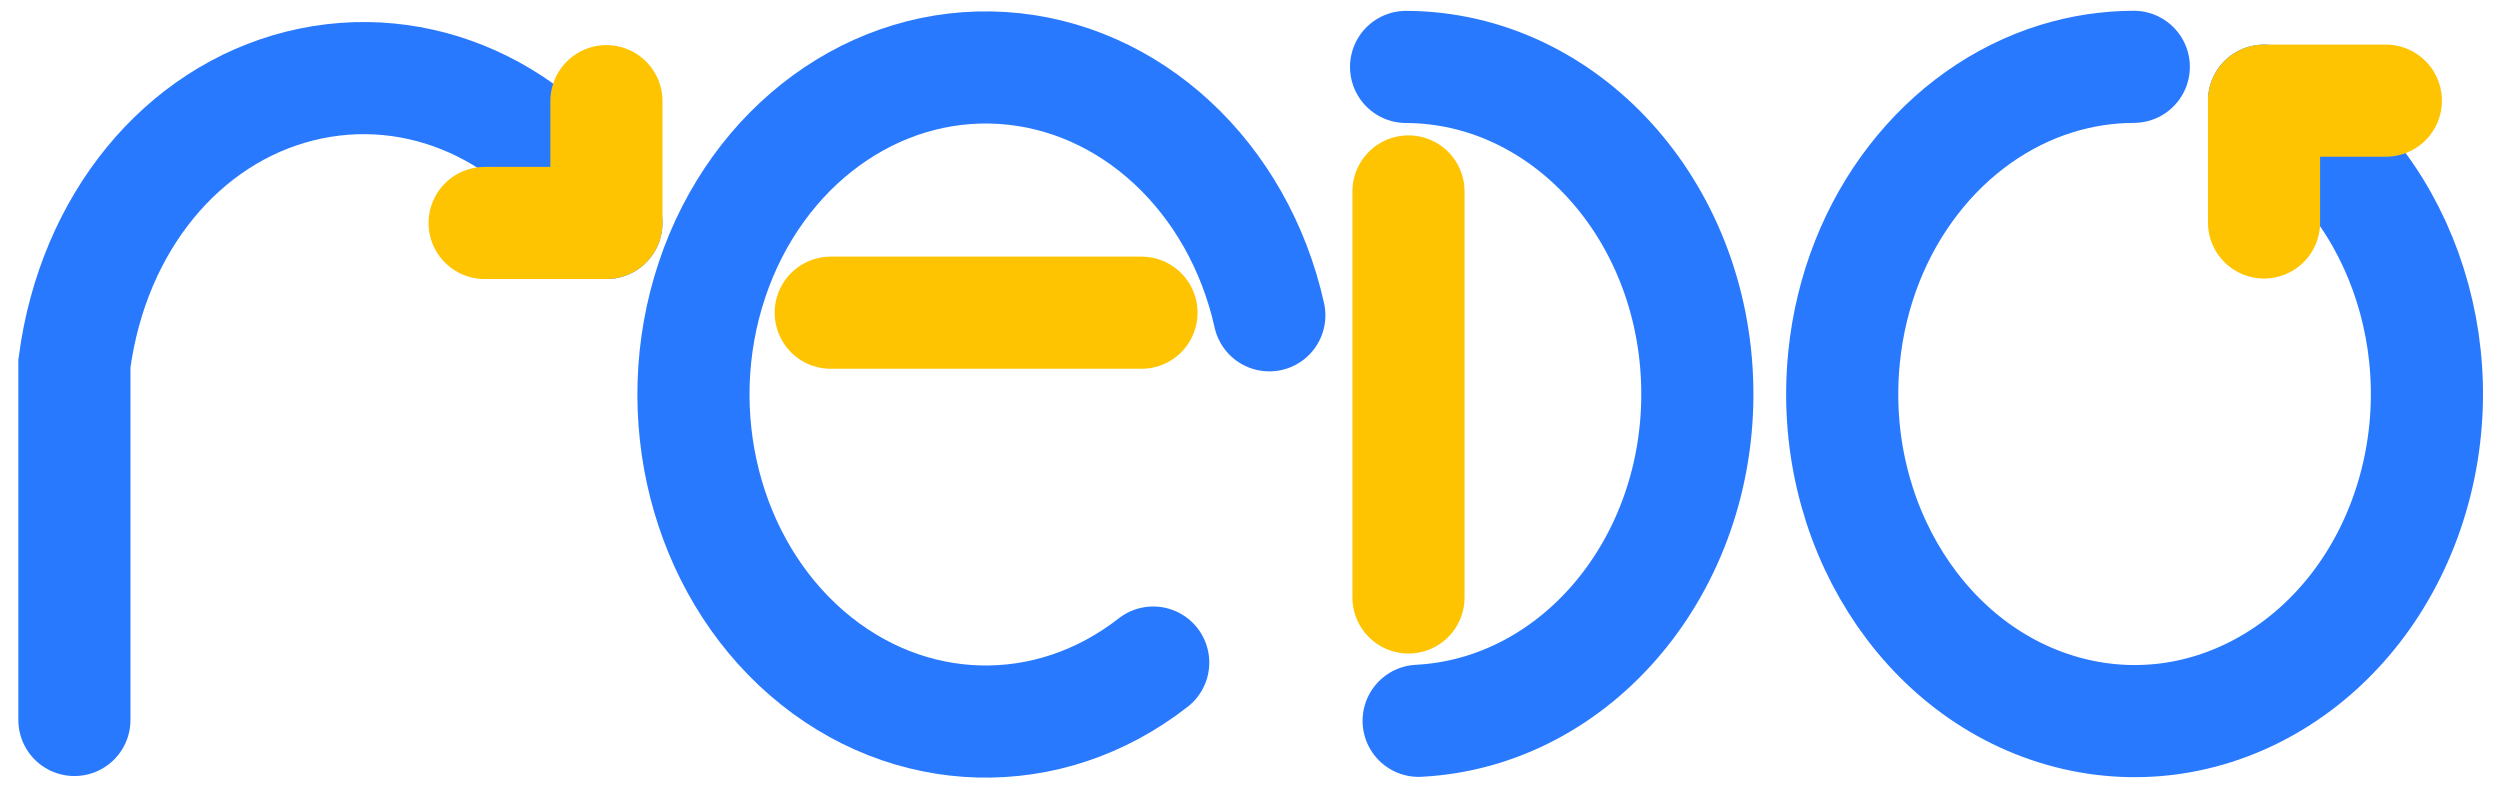
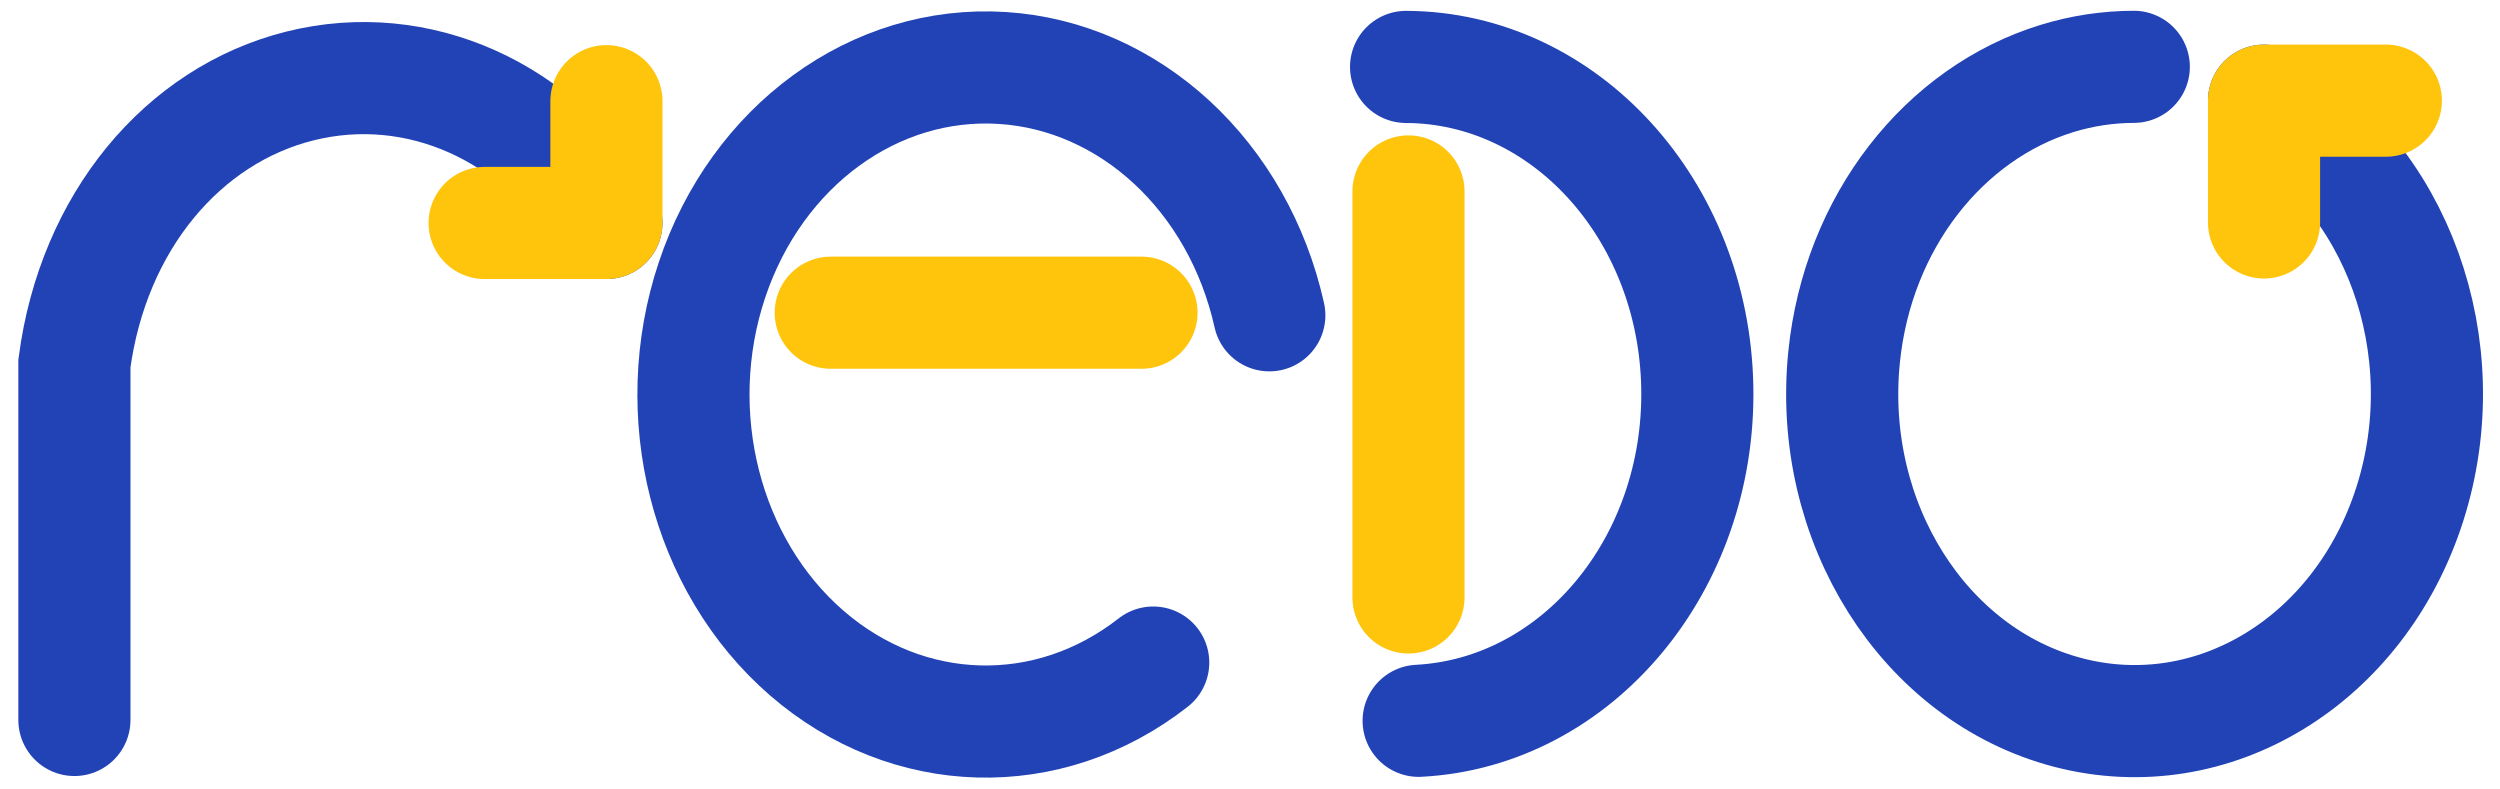
<svg xmlns="http://www.w3.org/2000/svg" viewBox="0 0 1823 575">
  <g fill="none" stroke-linecap="round" stroke-width="81.767">
-     <path stroke="#2879fe" d="M54.257 524.998V265.056c13.687-103.11 78.946-181.08 164.666-202.41 85.72-21.33 174.357 18.342 223.285 99.939" />
-     <path stroke="#fec401" stroke-linejoin="round" d="M353.388 162.585h88.82v-88.82" />
-     <path stroke="#2879fe" stroke-linejoin="round" d="M840.922 483.139a213.13 238.494 0 0 1-252.682-6.964 213.13 238.494 0 0 1-69.047-272.08A213.13 238.494 0 0 1 730.89 49.564 213.13 238.494 0 0 1 925.594 229.92" />
-     <path stroke="#fec401" d="M605.77 228.02h226.6" />
-     <path stroke="#2879fe" stroke-linejoin="round" d="M1034.469 525.61c115.519-6.028 205.674-114.026 203.188-243.403-2.485-129.377-96.704-232.94-212.348-233.407m530.647-.071a192.044 192.044 0 0 0-56.073 8.531c-82.15 25.301-145.182 104.354-155.179 203.17-12.176 120.347 58.178 231.802 163.61 259.19 105.433 27.388 212.472-37.987 248.92-152.03 36.448-114.042-9.264-240.548-106.305-294.19" />
-     <path stroke="#fec401" d="M1027.066 139.595V435.66" />
-     <path stroke="#fec401" stroke-linejoin="round" d="M1739.75 73.4h-88.82v88.82" />
+     <path stroke="#2243b6" d="M54.257 524.998V265.056c13.687-103.11 78.946-181.08 164.666-202.41 85.72-21.33 174.357 18.342 223.285 99.939" />
+     <path stroke="#ffc40c" stroke-linejoin="round" d="M353.388 162.585h88.82v-88.82" />
+     <path stroke="#2243b6" stroke-linejoin="round" d="M840.922 483.139a213.13 238.494 0 0 1-252.682-6.964 213.13 238.494 0 0 1-69.047-272.08A213.13 238.494 0 0 1 730.89 49.564 213.13 238.494 0 0 1 925.594 229.92" />
+     <path stroke="#ffc40c" d="M605.77 228.02h226.6" />
+     <path stroke="#2243b6" stroke-linejoin="round" d="M1034.469 525.61c115.519-6.028 205.674-114.026 203.188-243.403-2.485-129.377-96.704-232.94-212.348-233.407m530.647-.071a192.044 192.044 0 0 0-56.073 8.531c-82.15 25.301-145.182 104.354-155.179 203.17-12.176 120.347 58.178 231.802 163.61 259.19 105.433 27.388 212.472-37.987 248.92-152.03 36.448-114.042-9.264-240.548-106.305-294.19" />
+     <path stroke="#ffc40c" d="M1027.066 139.595V435.66" />
+     <path stroke="#ffc40c" stroke-linejoin="round" d="M1739.75 73.4h-88.82v88.82" />
  </g>
</svg>
